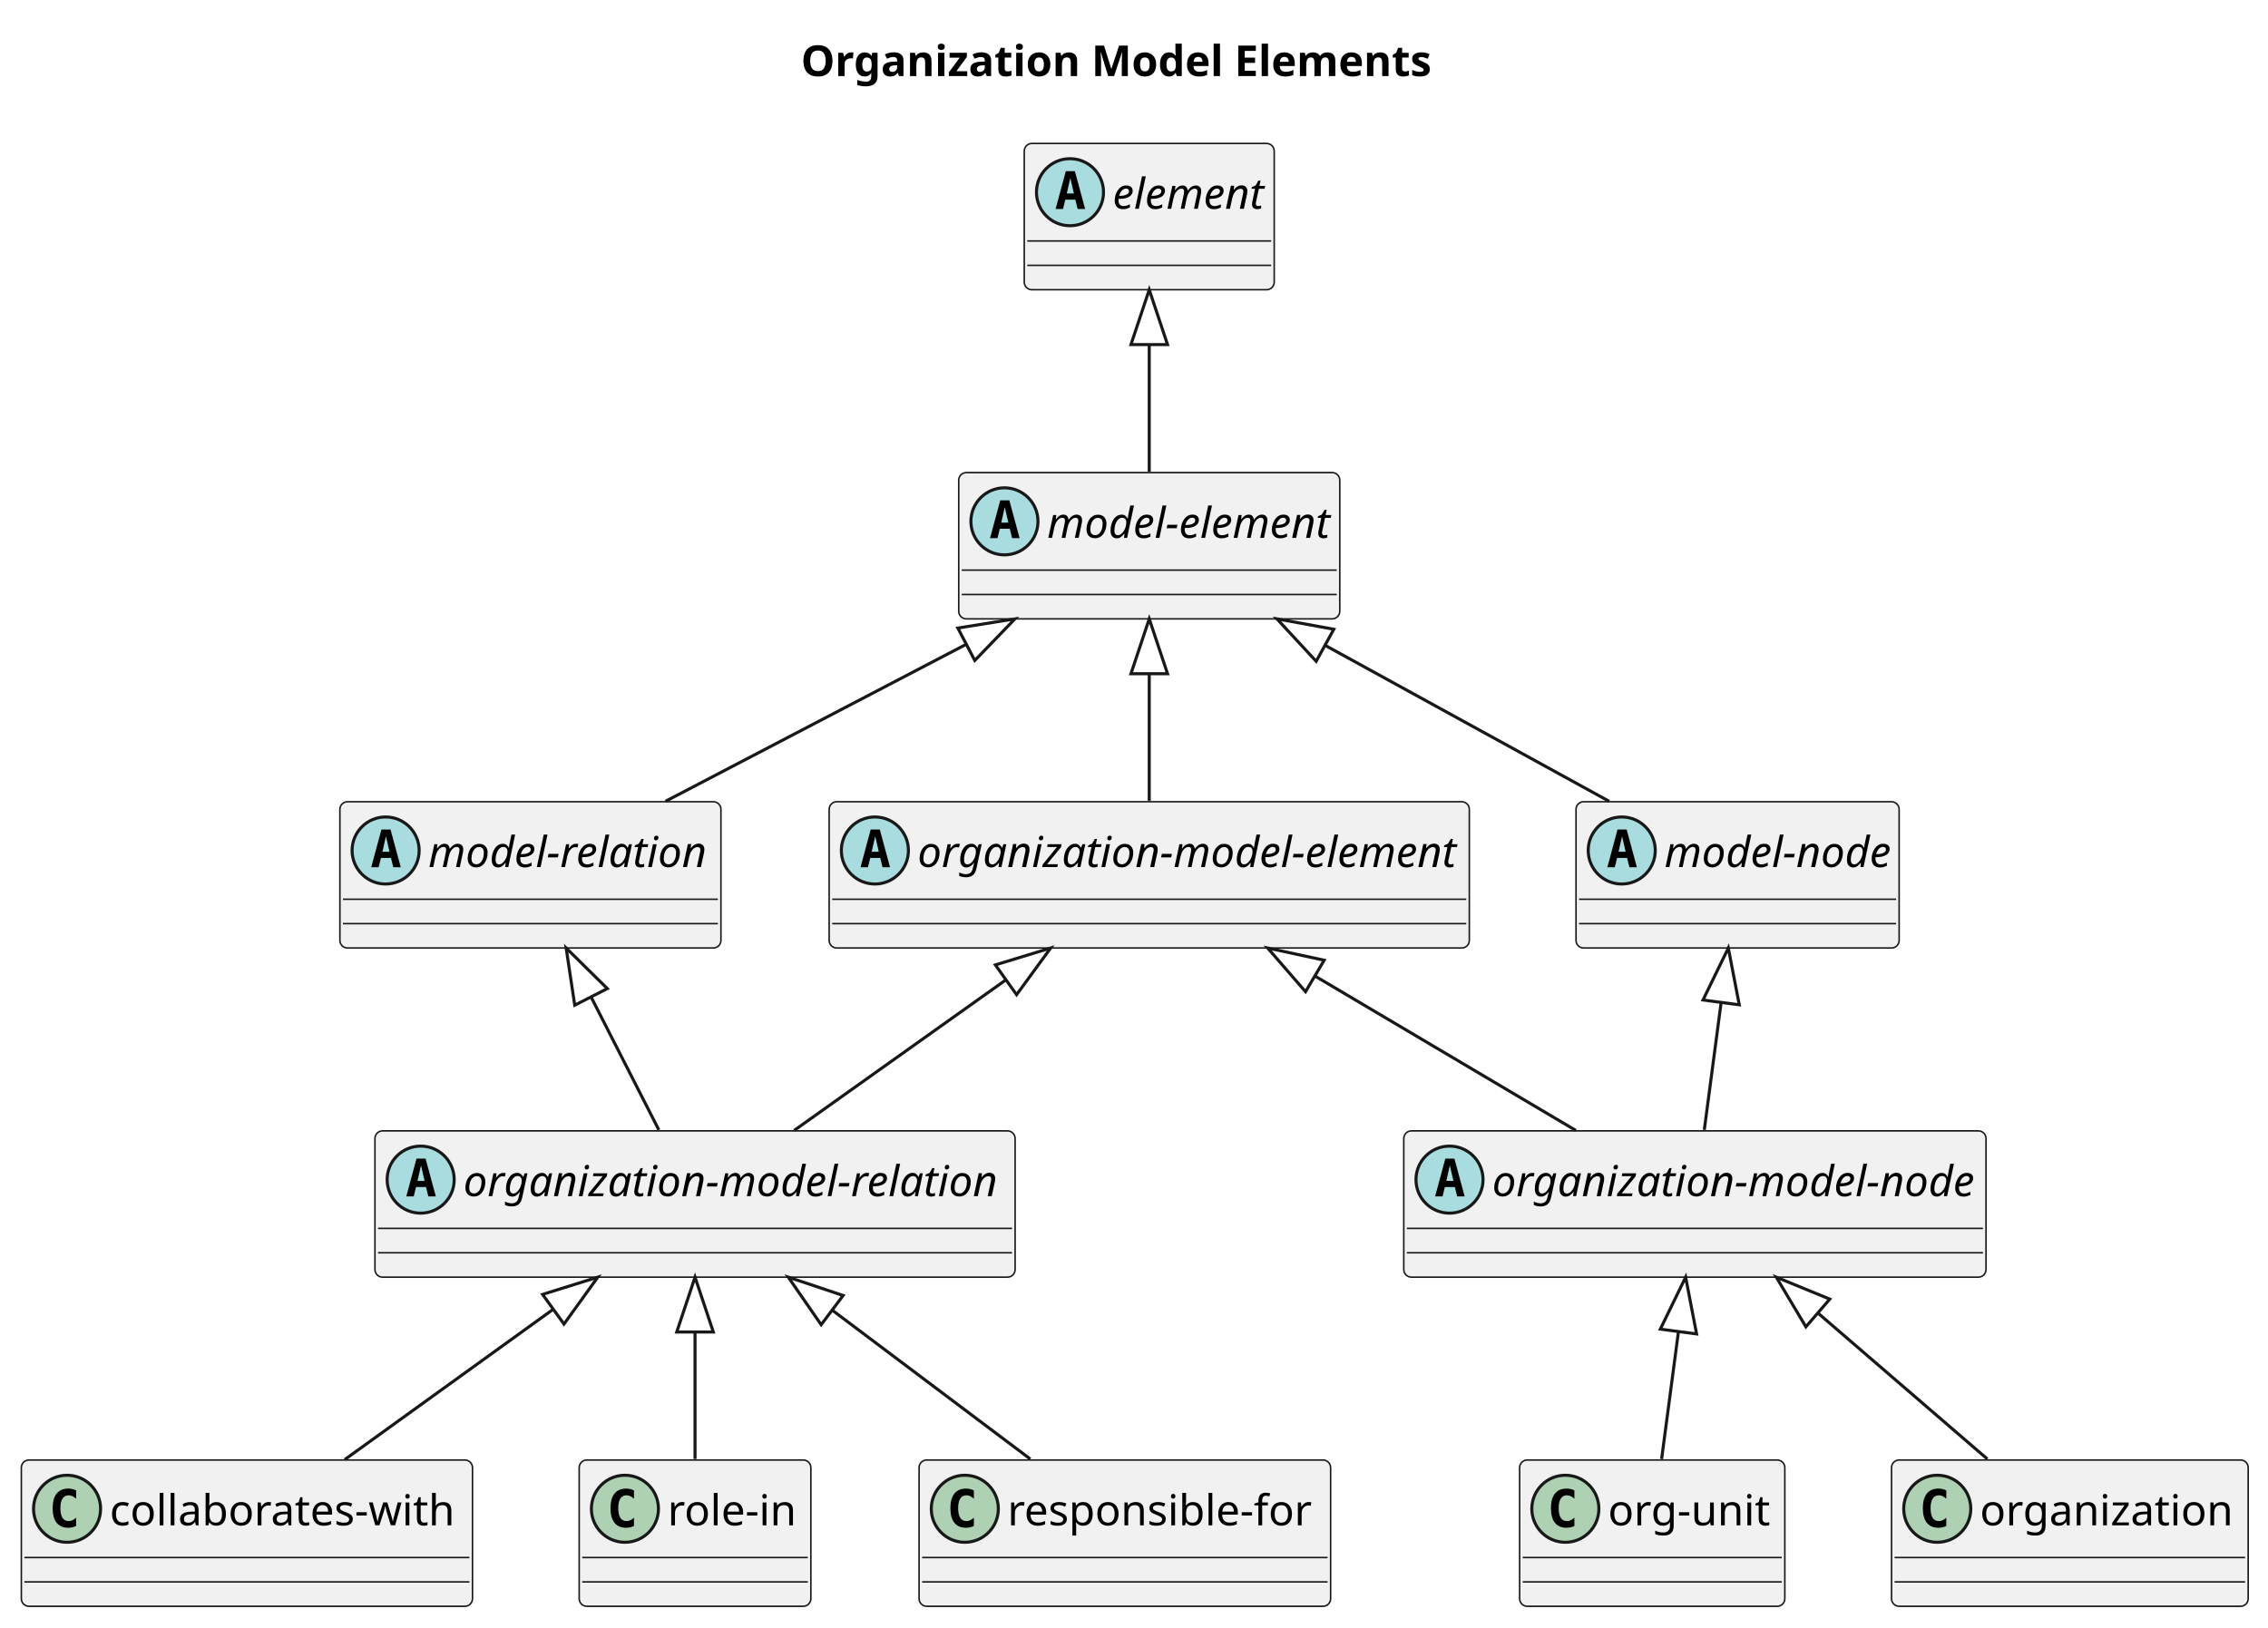
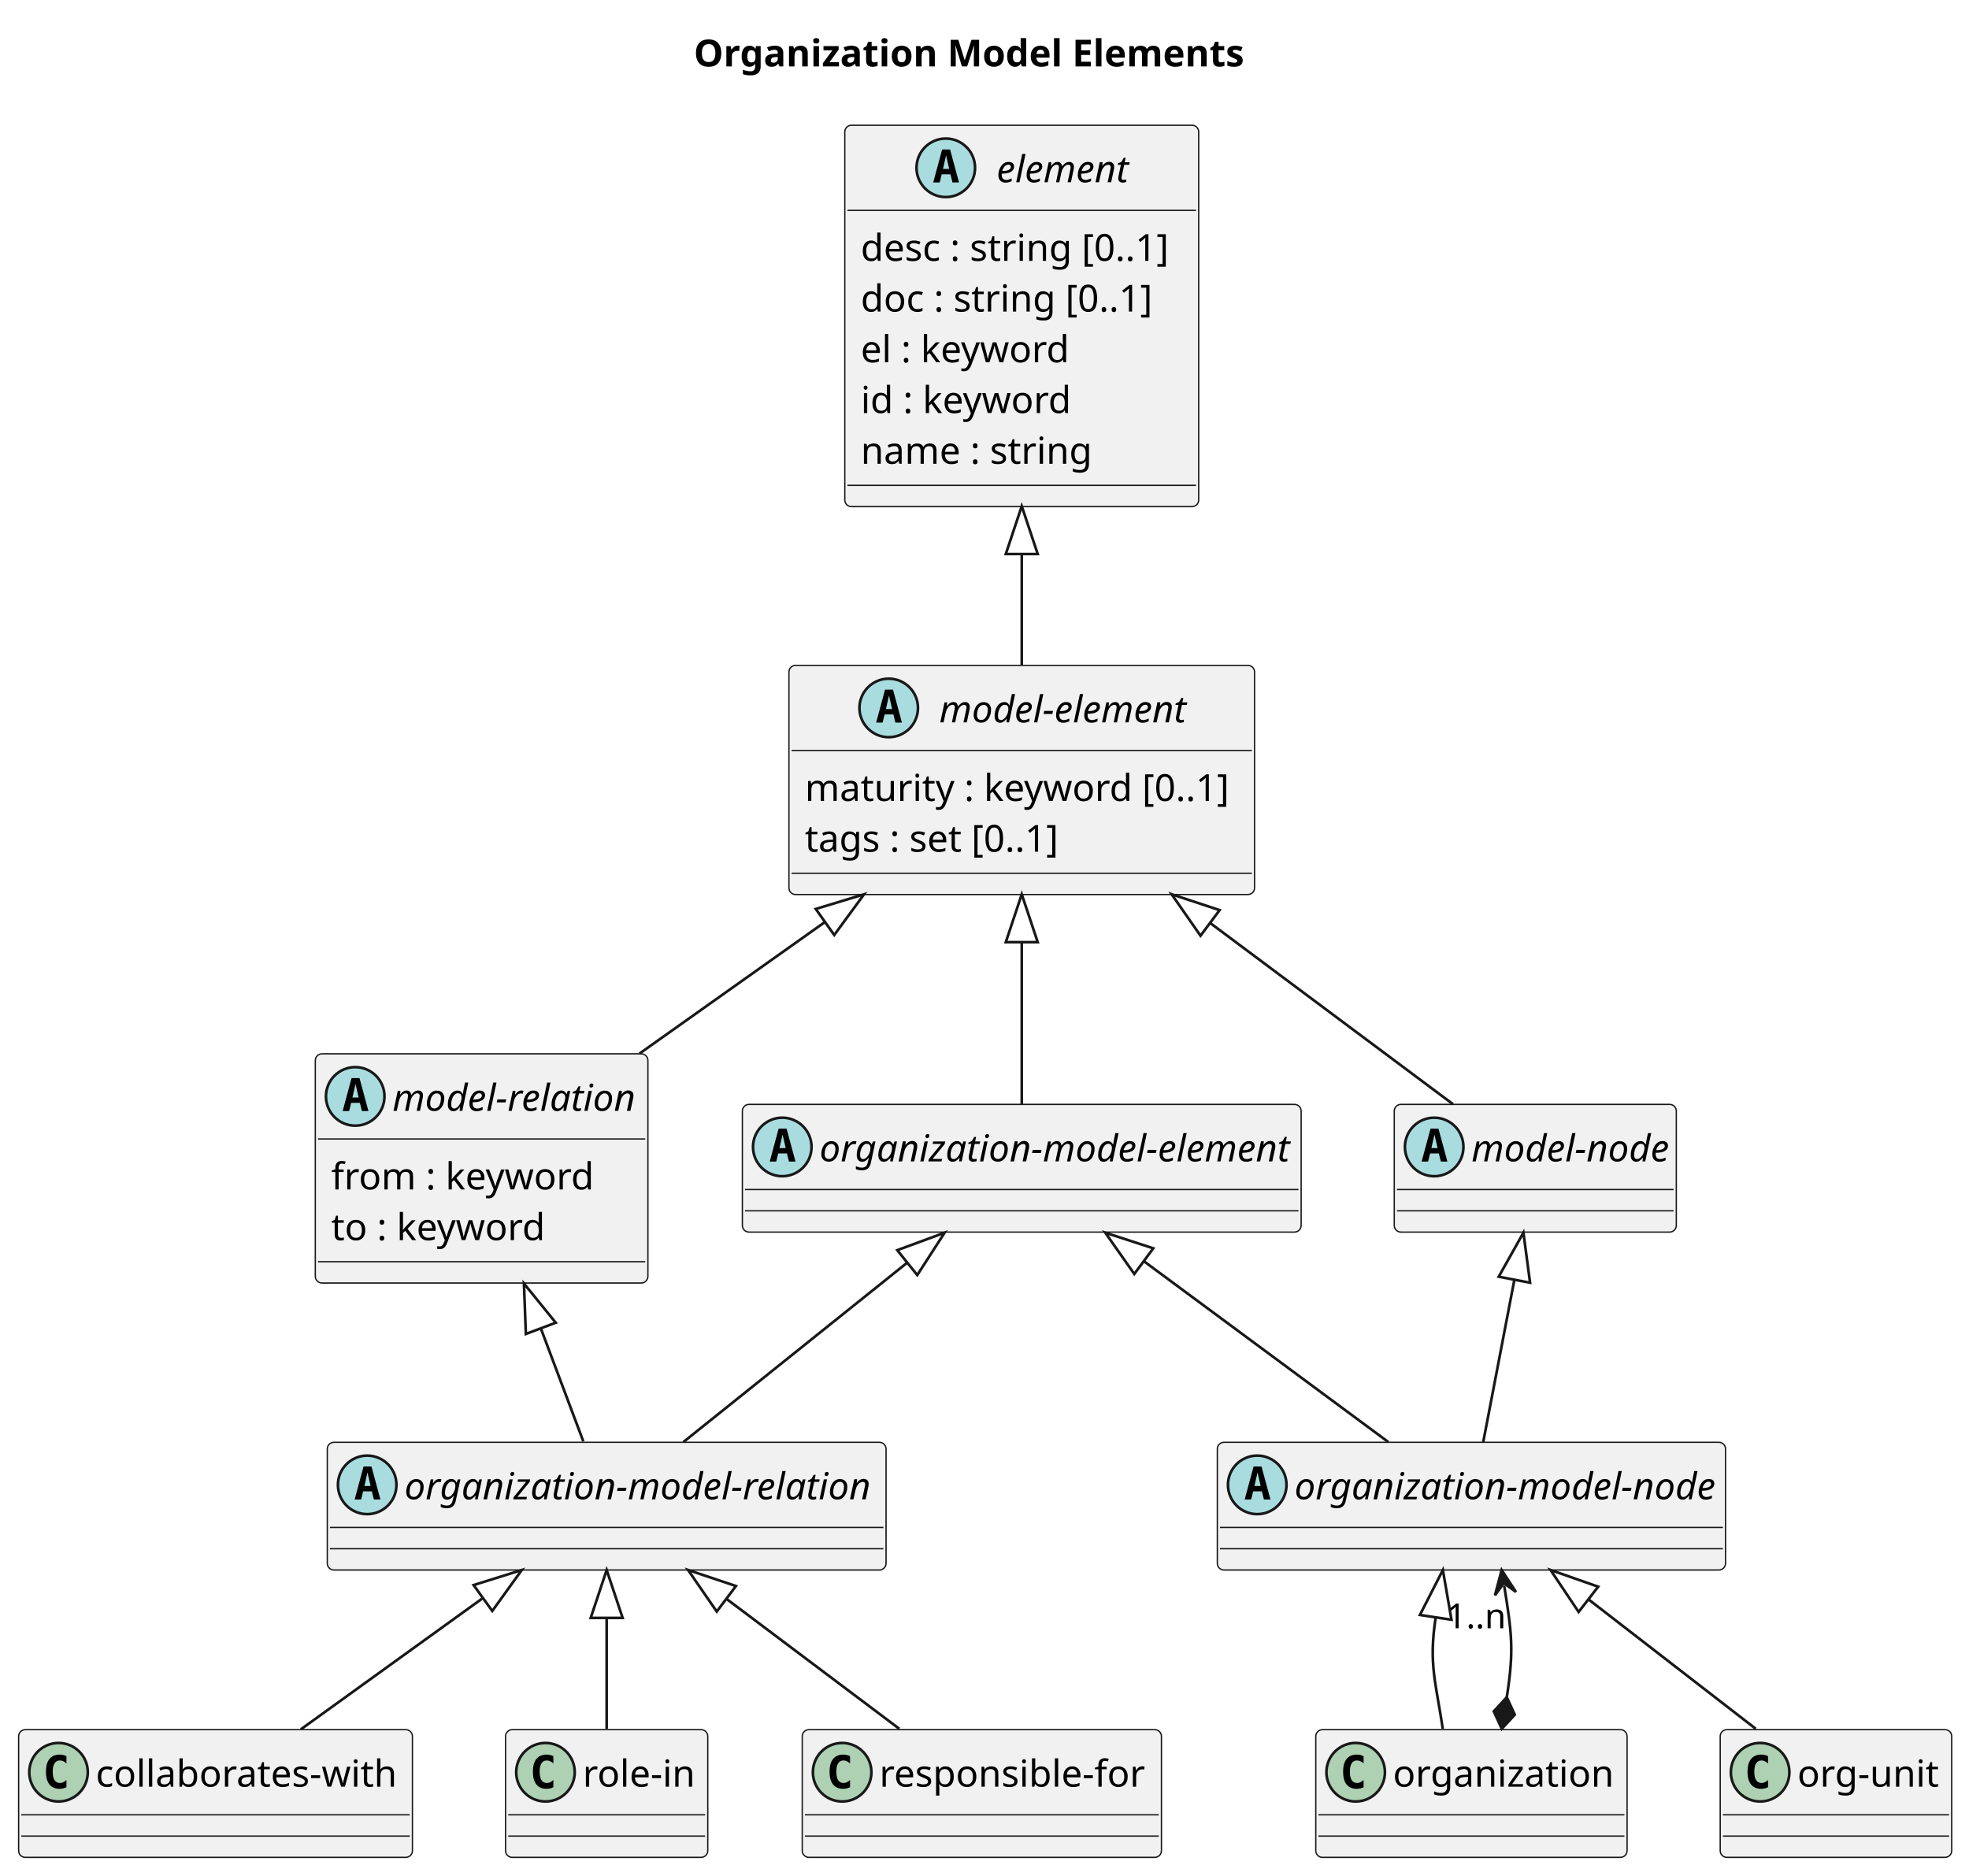
- <svg xmlns="http://www.w3.org/2000/svg" contentStyleType="text/css" height="534px" preserveAspectRatio="none" style="width:744px;height:534px;background:#FFFFFF;" version="1.1" viewBox="0 0 744 534" width="744px" zoomAndPan="magnify">
+ <svg xmlns="http://www.w3.org/2000/svg" contentStyleType="text/css" height="705px" preserveAspectRatio="none" style="width:740px;height:705px;background:#FFFFFF;" version="1.1" viewBox="0 0 740 705" width="740px" zoomAndPan="magnify">
  <defs />
  <g>
-     <text fill="#000000" font-family="sans-serif" font-size="14" font-weight="bold" lengthAdjust="spacing" textLength="205" x="262.75" y="24.966">Organization Model Elements</text>
-     <g id="elem_overarch_dataModel_element">
-       <rect codeLine="9" fill="#F1F1F1" height="48" id="overarch_dataModel_element" rx="2.5" ry="2.5" style="stroke:#181818;stroke-width:0.5;" width="82" x="336" y="47.068" />
-       <ellipse cx="351" cy="63.068" fill="#A9DCDF" rx="11" ry="11" style="stroke:#181818;stroke-width:1.0;" />
-       <path d="M351.109,58.412 L349.953,63.49 L352.281,63.49 L351.109,58.412 Z M349.625,56.177 L352.609,56.177 L355.969,68.568 L353.516,68.568 L352.75,65.505 L349.469,65.505 L348.719,68.568 L346.281,68.568 L349.625,56.177 Z " fill="#000000" />
-       <text fill="#000000" font-family="sans-serif" font-size="14" font-style="italic" lengthAdjust="spacing" textLength="50" x="365" y="68.5">element</text>
-       <line style="stroke:#181818;stroke-width:0.5;" x1="337" x2="417" y1="79.068" y2="79.068" />
-       <line style="stroke:#181818;stroke-width:0.5;" x1="337" x2="417" y1="87.068" y2="87.068" />
+     <text fill="#000000" font-family="sans-serif" font-size="14" font-weight="bold" lengthAdjust="spacing" textLength="205" x="260.75" y="24.966">Organization Model Elements</text>
+     <g id="elem_overarch_dataModel_organizationModelRelation">
+       <rect codeLine="9" fill="#F1F1F1" height="48" id="overarch_dataModel_organizationModelRelation" rx="2.5" ry="2.5" style="stroke:#181818;stroke-width:0.5;" width="210" x="123" y="542.068" />
+       <ellipse cx="138" cy="558.068" fill="#A9DCDF" rx="11" ry="11" style="stroke:#181818;stroke-width:1.0;" />
+       <path d="M138.109,553.412 L136.953,558.49 L139.281,558.49 L138.109,553.412 Z M136.625,551.177 L139.609,551.177 L142.969,563.568 L140.516,563.568 L139.75,560.505 L136.469,560.505 L135.719,563.568 L133.281,563.568 L136.625,551.177 Z " fill="#000000" />
+       <text fill="#000000" font-family="sans-serif" font-size="14" font-style="italic" lengthAdjust="spacing" textLength="178" x="152" y="563.5">organization-model-relation</text>
+       <line style="stroke:#181818;stroke-width:0.5;" x1="124" x2="332" y1="574.068" y2="574.068" />
+       <line style="stroke:#181818;stroke-width:0.5;" x1="124" x2="332" y1="582.068" y2="582.068" />
    </g>
-     <g id="elem_overarch_dataModel_organizationModelRelation">
-       <rect codeLine="10" fill="#F1F1F1" height="48" id="overarch_dataModel_organizationModelRelation" rx="2.5" ry="2.5" style="stroke:#181818;stroke-width:0.5;" width="210" x="123" y="371.068" />
-       <ellipse cx="138" cy="387.068" fill="#A9DCDF" rx="11" ry="11" style="stroke:#181818;stroke-width:1.0;" />
-       <path d="M138.109,382.412 L136.953,387.49 L139.281,387.49 L138.109,382.412 Z M136.625,380.177 L139.609,380.177 L142.969,392.568 L140.516,392.568 L139.75,389.505 L136.469,389.505 L135.719,392.568 L133.281,392.568 L136.625,380.177 Z " fill="#000000" />
-       <text fill="#000000" font-family="sans-serif" font-size="14" font-style="italic" lengthAdjust="spacing" textLength="178" x="152" y="392.5">organization-model-relation</text>
-       <line style="stroke:#181818;stroke-width:0.5;" x1="124" x2="332" y1="403.068" y2="403.068" />
-       <line style="stroke:#181818;stroke-width:0.5;" x1="124" x2="332" y1="411.068" y2="411.068" />
+     <g id="elem_overarch_dataModel_modelElement">
+       <rect codeLine="10" fill="#F1F1F1" height="86.136" id="overarch_dataModel_modelElement" rx="2.5" ry="2.5" style="stroke:#181818;stroke-width:0.5;" width="175" x="296.5" y="250.068" />
+       <ellipse cx="334" cy="266.068" fill="#A9DCDF" rx="11" ry="11" style="stroke:#181818;stroke-width:1.0;" />
+       <path d="M334.109,261.412 L332.953,266.49 L335.281,266.49 L334.109,261.412 Z M332.625,259.177 L335.609,259.177 L338.969,271.568 L336.516,271.568 L335.75,268.505 L332.469,268.505 L331.719,271.568 L329.281,271.568 L332.625,259.177 Z " fill="#000000" />
+       <text fill="#000000" font-family="sans-serif" font-size="14" font-style="italic" lengthAdjust="spacing" textLength="93" x="353" y="271.5">model-element</text>
+       <line style="stroke:#181818;stroke-width:0.5;" x1="297.5" x2="470.5" y1="282.068" y2="282.068" />
+       <text fill="#000000" font-family="sans-serif" font-size="14" lengthAdjust="spacing" textLength="163" x="302.5" y="301.034">maturity : keyword [0..1]</text>
+       <text fill="#000000" font-family="sans-serif" font-size="14" lengthAdjust="spacing" textLength="99" x="302.5" y="320.102">tags : set [0..1]</text>
+       <line style="stroke:#181818;stroke-width:0.5;" x1="297.5" x2="470.5" y1="328.204" y2="328.204" />
    </g>
    <g id="elem_overarch_dataModel_orgUnit">
-       <rect codeLine="11" fill="#F1F1F1" height="48" id="overarch_dataModel_orgUnit" rx="2.5" ry="2.5" style="stroke:#181818;stroke-width:0.5;" width="87" x="498.5" y="479.068" />
-       <ellipse cx="513.5" cy="495.068" fill="#ADD1B2" rx="11" ry="11" style="stroke:#181818;stroke-width:1.0;" />
-       <path d="M516.469,500.709 Q515.891,501.005 515.25,501.146 Q514.609,501.302 513.906,501.302 Q511.406,501.302 510.078,499.662 Q508.766,498.005 508.766,494.88 Q508.766,491.755 510.078,490.099 Q511.406,488.443 513.906,488.443 Q514.609,488.443 515.25,488.599 Q515.906,488.755 516.469,489.052 L516.469,491.771 Q515.844,491.193 515.25,490.927 Q514.656,490.646 514.031,490.646 Q512.688,490.646 512,491.724 Q511.312,492.787 511.312,494.88 Q511.312,496.974 512,498.052 Q512.688,499.115 514.031,499.115 Q514.656,499.115 515.25,498.849 Q515.844,498.568 516.469,497.99 L516.469,500.709 Z " fill="#000000" />
-       <text fill="#000000" font-family="sans-serif" font-size="14" lengthAdjust="spacing" textLength="55" x="527.5" y="500.5">org-unit</text>
-       <line style="stroke:#181818;stroke-width:0.5;" x1="499.5" x2="584.5" y1="511.068" y2="511.068" />
-       <line style="stroke:#181818;stroke-width:0.5;" x1="499.5" x2="584.5" y1="519.068" y2="519.068" />
+       <rect codeLine="14" fill="#F1F1F1" height="48" id="overarch_dataModel_orgUnit" rx="2.5" ry="2.5" style="stroke:#181818;stroke-width:0.5;" width="87" x="646.5" y="650.068" />
+       <ellipse cx="661.5" cy="666.068" fill="#ADD1B2" rx="11" ry="11" style="stroke:#181818;stroke-width:1.0;" />
+       <path d="M664.469,671.708 Q663.891,672.005 663.25,672.146 Q662.609,672.302 661.906,672.302 Q659.406,672.302 658.078,670.662 Q656.766,669.005 656.766,665.88 Q656.766,662.755 658.078,661.099 Q659.406,659.443 661.906,659.443 Q662.609,659.443 663.25,659.599 Q663.906,659.755 664.469,660.052 L664.469,662.771 Q663.844,662.193 663.25,661.927 Q662.656,661.646 662.031,661.646 Q660.688,661.646 660,662.724 Q659.312,663.787 659.312,665.88 Q659.312,667.974 660,669.052 Q660.688,670.115 662.031,670.115 Q662.656,670.115 663.25,669.849 Q663.844,669.568 664.469,668.99 L664.469,671.708 Z " fill="#000000" />
+       <text fill="#000000" font-family="sans-serif" font-size="14" lengthAdjust="spacing" textLength="55" x="675.5" y="671.5">org-unit</text>
+       <line style="stroke:#181818;stroke-width:0.5;" x1="647.5" x2="732.5" y1="682.068" y2="682.068" />
+       <line style="stroke:#181818;stroke-width:0.5;" x1="647.5" x2="732.5" y1="690.068" y2="690.068" />
    </g>
    <g id="elem_overarch_dataModel_organizationModelElement">
-       <rect codeLine="12" fill="#F1F1F1" height="48" id="overarch_dataModel_organizationModelElement" rx="2.5" ry="2.5" style="stroke:#181818;stroke-width:0.5;" width="210" x="272" y="263.068" />
-       <ellipse cx="287" cy="279.068" fill="#A9DCDF" rx="11" ry="11" style="stroke:#181818;stroke-width:1.0;" />
-       <path d="M287.109,274.412 L285.953,279.49 L288.281,279.49 L287.109,274.412 Z M285.625,272.177 L288.609,272.177 L291.969,284.568 L289.516,284.568 L288.75,281.505 L285.469,281.505 L284.719,284.568 L282.281,284.568 L285.625,272.177 Z " fill="#000000" />
-       <text fill="#000000" font-family="sans-serif" font-size="14" font-style="italic" lengthAdjust="spacing" textLength="178" x="301" y="284.5">organization-model-element</text>
-       <line style="stroke:#181818;stroke-width:0.5;" x1="273" x2="481" y1="295.068" y2="295.068" />
-       <line style="stroke:#181818;stroke-width:0.5;" x1="273" x2="481" y1="303.068" y2="303.068" />
+       <rect codeLine="15" fill="#F1F1F1" height="48" id="overarch_dataModel_organizationModelElement" rx="2.5" ry="2.5" style="stroke:#181818;stroke-width:0.5;" width="210" x="279" y="415.068" />
+       <ellipse cx="294" cy="431.068" fill="#A9DCDF" rx="11" ry="11" style="stroke:#181818;stroke-width:1.0;" />
+       <path d="M294.109,426.412 L292.953,431.49 L295.281,431.49 L294.109,426.412 Z M292.625,424.177 L295.609,424.177 L298.969,436.568 L296.516,436.568 L295.75,433.505 L292.469,433.505 L291.719,436.568 L289.281,436.568 L292.625,424.177 Z " fill="#000000" />
+       <text fill="#000000" font-family="sans-serif" font-size="14" font-style="italic" lengthAdjust="spacing" textLength="178" x="308" y="436.5">organization-model-element</text>
+       <line style="stroke:#181818;stroke-width:0.5;" x1="280" x2="488" y1="447.068" y2="447.068" />
+       <line style="stroke:#181818;stroke-width:0.5;" x1="280" x2="488" y1="455.068" y2="455.068" />
    </g>
    <g id="elem_overarch_dataModel_collaboratesWith">
-       <rect codeLine="13" fill="#F1F1F1" height="48" id="overarch_dataModel_collaboratesWith" rx="2.5" ry="2.5" style="stroke:#181818;stroke-width:0.5;" width="148" x="7" y="479.068" />
-       <ellipse cx="22" cy="495.068" fill="#ADD1B2" rx="11" ry="11" style="stroke:#181818;stroke-width:1.0;" />
-       <path d="M24.969,500.709 Q24.391,501.005 23.75,501.146 Q23.109,501.302 22.406,501.302 Q19.906,501.302 18.578,499.662 Q17.266,498.005 17.266,494.88 Q17.266,491.755 18.578,490.099 Q19.906,488.443 22.406,488.443 Q23.109,488.443 23.75,488.599 Q24.406,488.755 24.969,489.052 L24.969,491.771 Q24.344,491.193 23.75,490.927 Q23.156,490.646 22.531,490.646 Q21.188,490.646 20.5,491.724 Q19.812,492.787 19.812,494.88 Q19.812,496.974 20.5,498.052 Q21.188,499.115 22.531,499.115 Q23.156,499.115 23.75,498.849 Q24.344,498.568 24.969,497.99 L24.969,500.709 Z " fill="#000000" />
-       <text fill="#000000" font-family="sans-serif" font-size="14" lengthAdjust="spacing" textLength="116" x="36" y="500.5">collaborates-with</text>
-       <line style="stroke:#181818;stroke-width:0.5;" x1="8" x2="154" y1="511.068" y2="511.068" />
-       <line style="stroke:#181818;stroke-width:0.5;" x1="8" x2="154" y1="519.068" y2="519.068" />
+       <rect codeLine="16" fill="#F1F1F1" height="48" id="overarch_dataModel_collaboratesWith" rx="2.5" ry="2.5" style="stroke:#181818;stroke-width:0.5;" width="148" x="7" y="650.068" />
+       <ellipse cx="22" cy="666.068" fill="#ADD1B2" rx="11" ry="11" style="stroke:#181818;stroke-width:1.0;" />
+       <path d="M24.969,671.708 Q24.391,672.005 23.75,672.146 Q23.109,672.302 22.406,672.302 Q19.906,672.302 18.578,670.662 Q17.266,669.005 17.266,665.88 Q17.266,662.755 18.578,661.099 Q19.906,659.443 22.406,659.443 Q23.109,659.443 23.75,659.599 Q24.406,659.755 24.969,660.052 L24.969,662.771 Q24.344,662.193 23.75,661.927 Q23.156,661.646 22.531,661.646 Q21.188,661.646 20.5,662.724 Q19.812,663.787 19.812,665.88 Q19.812,667.974 20.5,669.052 Q21.188,670.115 22.531,670.115 Q23.156,670.115 23.75,669.849 Q24.344,669.568 24.969,668.99 L24.969,671.708 Z " fill="#000000" />
+       <text fill="#000000" font-family="sans-serif" font-size="14" lengthAdjust="spacing" textLength="116" x="36" y="671.5">collaborates-with</text>
+       <line style="stroke:#181818;stroke-width:0.5;" x1="8" x2="154" y1="682.068" y2="682.068" />
+       <line style="stroke:#181818;stroke-width:0.5;" x1="8" x2="154" y1="690.068" y2="690.068" />
    </g>
    <g id="elem_overarch_dataModel_roleIn">
-       <rect codeLine="14" fill="#F1F1F1" height="48" id="overarch_dataModel_roleIn" rx="2.5" ry="2.5" style="stroke:#181818;stroke-width:0.5;" width="76" x="190" y="479.068" />
-       <ellipse cx="205" cy="495.068" fill="#ADD1B2" rx="11" ry="11" style="stroke:#181818;stroke-width:1.0;" />
-       <path d="M207.969,500.709 Q207.391,501.005 206.75,501.146 Q206.109,501.302 205.406,501.302 Q202.906,501.302 201.578,499.662 Q200.266,498.005 200.266,494.88 Q200.266,491.755 201.578,490.099 Q202.906,488.443 205.406,488.443 Q206.109,488.443 206.75,488.599 Q207.406,488.755 207.969,489.052 L207.969,491.771 Q207.344,491.193 206.75,490.927 Q206.156,490.646 205.531,490.646 Q204.188,490.646 203.5,491.724 Q202.812,492.787 202.812,494.88 Q202.812,496.974 203.5,498.052 Q204.188,499.115 205.531,499.115 Q206.156,499.115 206.75,498.849 Q207.344,498.568 207.969,497.99 L207.969,500.709 Z " fill="#000000" />
-       <text fill="#000000" font-family="sans-serif" font-size="14" lengthAdjust="spacing" textLength="44" x="219" y="500.5">role-in</text>
-       <line style="stroke:#181818;stroke-width:0.5;" x1="191" x2="265" y1="511.068" y2="511.068" />
-       <line style="stroke:#181818;stroke-width:0.5;" x1="191" x2="265" y1="519.068" y2="519.068" />
+       <rect codeLine="17" fill="#F1F1F1" height="48" id="overarch_dataModel_roleIn" rx="2.5" ry="2.5" style="stroke:#181818;stroke-width:0.5;" width="76" x="190" y="650.068" />
+       <ellipse cx="205" cy="666.068" fill="#ADD1B2" rx="11" ry="11" style="stroke:#181818;stroke-width:1.0;" />
+       <path d="M207.969,671.708 Q207.391,672.005 206.75,672.146 Q206.109,672.302 205.406,672.302 Q202.906,672.302 201.578,670.662 Q200.266,669.005 200.266,665.88 Q200.266,662.755 201.578,661.099 Q202.906,659.443 205.406,659.443 Q206.109,659.443 206.75,659.599 Q207.406,659.755 207.969,660.052 L207.969,662.771 Q207.344,662.193 206.75,661.927 Q206.156,661.646 205.531,661.646 Q204.188,661.646 203.5,662.724 Q202.812,663.787 202.812,665.88 Q202.812,667.974 203.5,669.052 Q204.188,670.115 205.531,670.115 Q206.156,670.115 206.75,669.849 Q207.344,669.568 207.969,668.99 L207.969,671.708 Z " fill="#000000" />
+       <text fill="#000000" font-family="sans-serif" font-size="14" lengthAdjust="spacing" textLength="44" x="219" y="671.5">role-in</text>
+       <line style="stroke:#181818;stroke-width:0.5;" x1="191" x2="265" y1="682.068" y2="682.068" />
+       <line style="stroke:#181818;stroke-width:0.5;" x1="191" x2="265" y1="690.068" y2="690.068" />
    </g>
    <g id="elem_overarch_dataModel_modelNode">
-       <rect codeLine="15" fill="#F1F1F1" height="48" id="overarch_dataModel_modelNode" rx="2.5" ry="2.5" style="stroke:#181818;stroke-width:0.5;" width="106" x="517" y="263.068" />
-       <ellipse cx="532" cy="279.068" fill="#A9DCDF" rx="11" ry="11" style="stroke:#181818;stroke-width:1.0;" />
-       <path d="M532.109,274.412 L530.953,279.49 L533.281,279.49 L532.109,274.412 Z M530.625,272.177 L533.609,272.177 L536.969,284.568 L534.516,284.568 L533.75,281.505 L530.469,281.505 L529.719,284.568 L527.281,284.568 L530.625,272.177 Z " fill="#000000" />
-       <text fill="#000000" font-family="sans-serif" font-size="14" font-style="italic" lengthAdjust="spacing" textLength="74" x="546" y="284.5">model-node</text>
-       <line style="stroke:#181818;stroke-width:0.5;" x1="518" x2="622" y1="295.068" y2="295.068" />
-       <line style="stroke:#181818;stroke-width:0.5;" x1="518" x2="622" y1="303.068" y2="303.068" />
+       <rect codeLine="18" fill="#F1F1F1" height="48" id="overarch_dataModel_modelNode" rx="2.5" ry="2.5" style="stroke:#181818;stroke-width:0.5;" width="106" x="524" y="415.068" />
+       <ellipse cx="539" cy="431.068" fill="#A9DCDF" rx="11" ry="11" style="stroke:#181818;stroke-width:1.0;" />
+       <path d="M539.109,426.412 L537.953,431.49 L540.281,431.49 L539.109,426.412 Z M537.625,424.177 L540.609,424.177 L543.969,436.568 L541.516,436.568 L540.75,433.505 L537.469,433.505 L536.719,436.568 L534.281,436.568 L537.625,424.177 Z " fill="#000000" />
+       <text fill="#000000" font-family="sans-serif" font-size="14" font-style="italic" lengthAdjust="spacing" textLength="74" x="553" y="436.5">model-node</text>
+       <line style="stroke:#181818;stroke-width:0.5;" x1="525" x2="629" y1="447.068" y2="447.068" />
+       <line style="stroke:#181818;stroke-width:0.5;" x1="525" x2="629" y1="455.068" y2="455.068" />
    </g>
    <g id="elem_overarch_dataModel_responsibleFor">
-       <rect codeLine="16" fill="#F1F1F1" height="48" id="overarch_dataModel_responsibleFor" rx="2.5" ry="2.5" style="stroke:#181818;stroke-width:0.5;" width="135" x="301.5" y="479.068" />
-       <ellipse cx="316.5" cy="495.068" fill="#ADD1B2" rx="11" ry="11" style="stroke:#181818;stroke-width:1.0;" />
-       <path d="M319.469,500.709 Q318.891,501.005 318.25,501.146 Q317.609,501.302 316.906,501.302 Q314.406,501.302 313.078,499.662 Q311.766,498.005 311.766,494.88 Q311.766,491.755 313.078,490.099 Q314.406,488.443 316.906,488.443 Q317.609,488.443 318.25,488.599 Q318.906,488.755 319.469,489.052 L319.469,491.771 Q318.844,491.193 318.25,490.927 Q317.656,490.646 317.031,490.646 Q315.688,490.646 315,491.724 Q314.312,492.787 314.312,494.88 Q314.312,496.974 315,498.052 Q315.688,499.115 317.031,499.115 Q317.656,499.115 318.25,498.849 Q318.844,498.568 319.469,497.99 L319.469,500.709 Z " fill="#000000" />
-       <text fill="#000000" font-family="sans-serif" font-size="14" lengthAdjust="spacing" textLength="103" x="330.5" y="500.5">responsible-for</text>
-       <line style="stroke:#181818;stroke-width:0.5;" x1="302.5" x2="435.5" y1="511.068" y2="511.068" />
-       <line style="stroke:#181818;stroke-width:0.5;" x1="302.5" x2="435.5" y1="519.068" y2="519.068" />
+       <rect codeLine="19" fill="#F1F1F1" height="48" id="overarch_dataModel_responsibleFor" rx="2.5" ry="2.5" style="stroke:#181818;stroke-width:0.5;" width="135" x="301.5" y="650.068" />
+       <ellipse cx="316.5" cy="666.068" fill="#ADD1B2" rx="11" ry="11" style="stroke:#181818;stroke-width:1.0;" />
+       <path d="M319.469,671.708 Q318.891,672.005 318.25,672.146 Q317.609,672.302 316.906,672.302 Q314.406,672.302 313.078,670.662 Q311.766,669.005 311.766,665.88 Q311.766,662.755 313.078,661.099 Q314.406,659.443 316.906,659.443 Q317.609,659.443 318.25,659.599 Q318.906,659.755 319.469,660.052 L319.469,662.771 Q318.844,662.193 318.25,661.927 Q317.656,661.646 317.031,661.646 Q315.688,661.646 315,662.724 Q314.312,663.787 314.312,665.88 Q314.312,667.974 315,669.052 Q315.688,670.115 317.031,670.115 Q317.656,670.115 318.25,669.849 Q318.844,669.568 319.469,668.99 L319.469,671.708 Z " fill="#000000" />
+       <text fill="#000000" font-family="sans-serif" font-size="14" lengthAdjust="spacing" textLength="103" x="330.5" y="671.5">responsible-for</text>
+       <line style="stroke:#181818;stroke-width:0.5;" x1="302.5" x2="435.5" y1="682.068" y2="682.068" />
+       <line style="stroke:#181818;stroke-width:0.5;" x1="302.5" x2="435.5" y1="690.068" y2="690.068" />
+     </g>
+     <g id="elem_overarch_dataModel_modelRelation">
+       <rect codeLine="20" fill="#F1F1F1" height="86.136" id="overarch_dataModel_modelRelation" rx="2.5" ry="2.5" style="stroke:#181818;stroke-width:0.5;" width="125" x="118.5" y="396.068" />
+       <ellipse cx="133.5" cy="412.068" fill="#A9DCDF" rx="11" ry="11" style="stroke:#181818;stroke-width:1.0;" />
+       <path d="M133.609,407.412 L132.453,412.49 L134.781,412.49 L133.609,407.412 Z M132.125,405.177 L135.109,405.177 L138.469,417.568 L136.016,417.568 L135.25,414.505 L131.969,414.505 L131.219,417.568 L128.781,417.568 L132.125,405.177 Z " fill="#000000" />
+       <text fill="#000000" font-family="sans-serif" font-size="14" font-style="italic" lengthAdjust="spacing" textLength="93" x="147.5" y="417.5">model-relation</text>
+       <line style="stroke:#181818;stroke-width:0.5;" x1="119.5" x2="242.5" y1="428.068" y2="428.068" />
+       <text fill="#000000" font-family="sans-serif" font-size="14" lengthAdjust="spacing" textLength="100" x="124.5" y="447.034">from : keyword</text>
+       <text fill="#000000" font-family="sans-serif" font-size="14" lengthAdjust="spacing" textLength="81" x="124.5" y="466.102">to : keyword</text>
+       <line style="stroke:#181818;stroke-width:0.5;" x1="119.5" x2="242.5" y1="474.204" y2="474.204" />
    </g>
    <g id="elem_overarch_dataModel_organization">
-       <rect codeLine="17" fill="#F1F1F1" height="48" id="overarch_dataModel_organization" rx="2.5" ry="2.5" style="stroke:#181818;stroke-width:0.5;" width="117" x="620.5" y="479.068" />
-       <ellipse cx="635.5" cy="495.068" fill="#ADD1B2" rx="11" ry="11" style="stroke:#181818;stroke-width:1.0;" />
-       <path d="M638.469,500.709 Q637.891,501.005 637.25,501.146 Q636.609,501.302 635.906,501.302 Q633.406,501.302 632.078,499.662 Q630.766,498.005 630.766,494.88 Q630.766,491.755 632.078,490.099 Q633.406,488.443 635.906,488.443 Q636.609,488.443 637.25,488.599 Q637.906,488.755 638.469,489.052 L638.469,491.771 Q637.844,491.193 637.25,490.927 Q636.656,490.646 636.031,490.646 Q634.688,490.646 634,491.724 Q633.312,492.787 633.312,494.88 Q633.312,496.974 634,498.052 Q634.688,499.115 636.031,499.115 Q636.656,499.115 637.25,498.849 Q637.844,498.568 638.469,497.99 L638.469,500.709 Z " fill="#000000" />
-       <text fill="#000000" font-family="sans-serif" font-size="14" lengthAdjust="spacing" textLength="85" x="649.5" y="500.5">organization</text>
-       <line style="stroke:#181818;stroke-width:0.5;" x1="621.5" x2="736.5" y1="511.068" y2="511.068" />
-       <line style="stroke:#181818;stroke-width:0.5;" x1="621.5" x2="736.5" y1="519.068" y2="519.068" />
+       <rect codeLine="24" fill="#F1F1F1" height="48" id="overarch_dataModel_organization" rx="2.5" ry="2.5" style="stroke:#181818;stroke-width:0.5;" width="117" x="494.5" y="650.068" />
+       <ellipse cx="509.5" cy="666.068" fill="#ADD1B2" rx="11" ry="11" style="stroke:#181818;stroke-width:1.0;" />
+       <path d="M512.469,671.708 Q511.891,672.005 511.25,672.146 Q510.609,672.302 509.906,672.302 Q507.406,672.302 506.078,670.662 Q504.766,669.005 504.766,665.88 Q504.766,662.755 506.078,661.099 Q507.406,659.443 509.906,659.443 Q510.609,659.443 511.25,659.599 Q511.906,659.755 512.469,660.052 L512.469,662.771 Q511.844,662.193 511.25,661.927 Q510.656,661.646 510.031,661.646 Q508.688,661.646 508,662.724 Q507.312,663.787 507.312,665.88 Q507.312,667.974 508,669.052 Q508.688,670.115 510.031,670.115 Q510.656,670.115 511.25,669.849 Q511.844,669.568 512.469,668.99 L512.469,671.708 Z " fill="#000000" />
+       <text fill="#000000" font-family="sans-serif" font-size="14" lengthAdjust="spacing" textLength="85" x="523.5" y="671.5">organization</text>
+       <line style="stroke:#181818;stroke-width:0.5;" x1="495.5" x2="610.5" y1="682.068" y2="682.068" />
+       <line style="stroke:#181818;stroke-width:0.5;" x1="495.5" x2="610.5" y1="690.068" y2="690.068" />
    </g>
-     <g id="elem_overarch_dataModel_modelRelation">
-       <rect codeLine="18" fill="#F1F1F1" height="48" id="overarch_dataModel_modelRelation" rx="2.5" ry="2.5" style="stroke:#181818;stroke-width:0.5;" width="125" x="111.5" y="263.068" />
-       <ellipse cx="126.5" cy="279.068" fill="#A9DCDF" rx="11" ry="11" style="stroke:#181818;stroke-width:1.0;" />
-       <path d="M126.609,274.412 L125.453,279.49 L127.781,279.49 L126.609,274.412 Z M125.125,272.177 L128.109,272.177 L131.469,284.568 L129.016,284.568 L128.25,281.505 L124.969,281.505 L124.219,284.568 L121.781,284.568 L125.125,272.177 Z " fill="#000000" />
-       <text fill="#000000" font-family="sans-serif" font-size="14" font-style="italic" lengthAdjust="spacing" textLength="93" x="140.5" y="284.5">model-relation</text>
-       <line style="stroke:#181818;stroke-width:0.5;" x1="112.5" x2="235.5" y1="295.068" y2="295.068" />
-       <line style="stroke:#181818;stroke-width:0.5;" x1="112.5" x2="235.5" y1="303.068" y2="303.068" />
-     </g>
-     <g id="elem_overarch_dataModel_modelElement">
-       <rect codeLine="19" fill="#F1F1F1" height="48" id="overarch_dataModel_modelElement" rx="2.5" ry="2.5" style="stroke:#181818;stroke-width:0.5;" width="125" x="314.5" y="155.068" />
-       <ellipse cx="329.5" cy="171.068" fill="#A9DCDF" rx="11" ry="11" style="stroke:#181818;stroke-width:1.0;" />
-       <path d="M329.609,166.412 L328.453,171.49 L330.781,171.49 L329.609,166.412 Z M328.125,164.177 L331.109,164.177 L334.469,176.568 L332.016,176.568 L331.25,173.505 L327.969,173.505 L327.219,176.568 L324.781,176.568 L328.125,164.177 Z " fill="#000000" />
-       <text fill="#000000" font-family="sans-serif" font-size="14" font-style="italic" lengthAdjust="spacing" textLength="93" x="343.5" y="176.5">model-element</text>
-       <line style="stroke:#181818;stroke-width:0.5;" x1="315.5" x2="438.5" y1="187.068" y2="187.068" />
-       <line style="stroke:#181818;stroke-width:0.5;" x1="315.5" x2="438.5" y1="195.068" y2="195.068" />
+     <g id="elem_overarch_dataModel_element">
+       <rect codeLine="25" fill="#F1F1F1" height="143.34" id="overarch_dataModel_element" rx="2.5" ry="2.5" style="stroke:#181818;stroke-width:0.5;" width="133" x="317.5" y="47.068" />
+       <ellipse cx="355.45" cy="63.068" fill="#A9DCDF" rx="11" ry="11" style="stroke:#181818;stroke-width:1.0;" />
+       <path d="M355.559,58.412 L354.403,63.49 L356.731,63.49 L355.559,58.412 Z M354.075,56.177 L357.059,56.177 L360.419,68.568 L357.966,68.568 L357.2,65.505 L353.919,65.505 L353.169,68.568 L350.731,68.568 L354.075,56.177 Z " fill="#000000" />
+       <text fill="#000000" font-family="sans-serif" font-size="14" font-style="italic" lengthAdjust="spacing" textLength="50" x="374.55" y="68.5">element</text>
+       <line style="stroke:#181818;stroke-width:0.5;" x1="318.5" x2="449.5" y1="79.068" y2="79.068" />
+       <text fill="#000000" font-family="sans-serif" font-size="14" lengthAdjust="spacing" textLength="121" x="323.5" y="98.034">desc : string [0..1]</text>
+       <text fill="#000000" font-family="sans-serif" font-size="14" lengthAdjust="spacing" textLength="114" x="323.5" y="117.102">doc : string [0..1]</text>
+       <text fill="#000000" font-family="sans-serif" font-size="14" lengthAdjust="spacing" textLength="80" x="323.5" y="136.17">el : keyword</text>
+       <text fill="#000000" font-family="sans-serif" font-size="14" lengthAdjust="spacing" textLength="81" x="323.5" y="155.238">id : keyword</text>
+       <text fill="#000000" font-family="sans-serif" font-size="14" lengthAdjust="spacing" textLength="90" x="323.5" y="174.305">name : string</text>
+       <line style="stroke:#181818;stroke-width:0.5;" x1="318.5" x2="449.5" y1="182.407" y2="182.407" />
    </g>
    <g id="elem_overarch_dataModel_organizationModelNode">
-       <rect codeLine="20" fill="#F1F1F1" height="48" id="overarch_dataModel_organizationModelNode" rx="2.5" ry="2.5" style="stroke:#181818;stroke-width:0.5;" width="191" x="460.5" y="371.068" />
-       <ellipse cx="475.5" cy="387.068" fill="#A9DCDF" rx="11" ry="11" style="stroke:#181818;stroke-width:1.0;" />
-       <path d="M475.609,382.412 L474.453,387.49 L476.781,387.49 L475.609,382.412 Z M474.125,380.177 L477.109,380.177 L480.469,392.568 L478.016,392.568 L477.25,389.505 L473.969,389.505 L473.219,392.568 L470.781,392.568 L474.125,380.177 Z " fill="#000000" />
-       <text fill="#000000" font-family="sans-serif" font-size="14" font-style="italic" lengthAdjust="spacing" textLength="159" x="489.5" y="392.5">organization-model-node</text>
-       <line style="stroke:#181818;stroke-width:0.5;" x1="461.5" x2="650.5" y1="403.068" y2="403.068" />
-       <line style="stroke:#181818;stroke-width:0.5;" x1="461.5" x2="650.5" y1="411.068" y2="411.068" />
+       <rect codeLine="32" fill="#F1F1F1" height="48" id="overarch_dataModel_organizationModelNode" rx="2.5" ry="2.5" style="stroke:#181818;stroke-width:0.5;" width="191" x="457.5" y="542.068" />
+       <ellipse cx="472.5" cy="558.068" fill="#A9DCDF" rx="11" ry="11" style="stroke:#181818;stroke-width:1.0;" />
+       <path d="M472.609,553.412 L471.453,558.49 L473.781,558.49 L472.609,553.412 Z M471.125,551.177 L474.109,551.177 L477.469,563.568 L475.016,563.568 L474.25,560.505 L470.969,560.505 L470.219,563.568 L467.781,563.568 L471.125,551.177 Z " fill="#000000" />
+       <text fill="#000000" font-family="sans-serif" font-size="14" font-style="italic" lengthAdjust="spacing" textLength="159" x="486.5" y="563.5">organization-model-node</text>
+       <line style="stroke:#181818;stroke-width:0.5;" x1="458.5" x2="647.5" y1="574.068" y2="574.068" />
+       <line style="stroke:#181818;stroke-width:0.5;" x1="458.5" x2="647.5" y1="582.068" y2="582.068" />
    </g>
    <g id="link_overarch_dataModel_element_overarch_dataModel_modelElement">
-       <path codeLine="21" d="M377,113.068 C377,130.728 377,137.008 377,154.748 " fill="none" id="overarch_dataModel_element-backto-overarch_dataModel_modelElement" style="stroke:#181818;stroke-width:1.0;" />
-       <polygon fill="none" points="377,95.068,371,113.068,383,113.068,377,95.068" style="stroke:#181818;stroke-width:1.0;" />
+       <path codeLine="33" d="M384,208.228 C384,228.508 384,231.988 384,249.958 " fill="none" id="overarch_dataModel_element-backto-overarch_dataModel_modelElement" style="stroke:#181818;stroke-width:1.0;" />
+       <polygon fill="none" points="384,190.228,378,208.228,390,208.228,384,190.228" style="stroke:#181818;stroke-width:1.0;" />
    </g>
    <g id="link_overarch_dataModel_modelElement_overarch_dataModel_modelNode">
-       <path codeLine="22" d="M434.657,211.734 C466.917,229.454 495.55,245.178 527.87,262.928 " fill="none" id="overarch_dataModel_modelElement-backto-overarch_dataModel_modelNode" style="stroke:#181818;stroke-width:1.0;" />
-       <polygon fill="none" points="418.88,203.068,431.768,216.993,437.545,206.475,418.88,203.068" style="stroke:#181818;stroke-width:1.0;" />
+       <path codeLine="34" d="M454.768,346.871 C489.258,372.601 517.66,393.788 546.08,414.998 " fill="none" id="overarch_dataModel_modelElement-backto-overarch_dataModel_modelNode" style="stroke:#181818;stroke-width:1.0;" />
+       <polygon fill="none" points="440.34,336.108,451.18,351.68,458.355,342.062,440.34,336.108" style="stroke:#181818;stroke-width:1.0;" />
+     </g>
+     <g id="link_overarch_dataModel_organization_overarch_dataModel_organizationModelNode">
+       <path codeLine="35" d="M566.281,637.895 C569.081,620.155 568.153,613.652 565.313,595.992 " fill="none" id="overarch_dataModel_organization-overarch_dataModel_organizationModelNode" style="stroke:#181818;stroke-width:1.0;" />
+       <polygon fill="#181818" points="564.41,649.748,569.297,644.445,566.281,637.895,561.394,643.198,564.41,649.748" style="stroke:#181818;stroke-width:1.0;" />
+       <polygon fill="#181818" points="564.36,590.068,561.84,599.589,565.154,595.005,569.738,598.319,564.36,590.068" style="stroke:#181818;stroke-width:1.0;" />
+       <text fill="#000000" font-family="sans-serif" font-size="13" lengthAdjust="spacing" textLength="21" x="543.57" y="611.973">1..n</text>
+     </g>
+     <g id="link_overarch_dataModel_organizationModelNode_overarch_dataModel_organization">
+       <path codeLine="46" d="M539.569,607.864 C536.889,625.524 539.58,632.008 542.23,649.748 " fill="none" id="overarch_dataModel_organizationModelNode-backto-overarch_dataModel_organization" style="stroke:#181818;stroke-width:1.0;" />
+       <polygon fill="none" points="542.27,590.068,533.637,606.964,545.501,608.764,542.27,590.068" style="stroke:#181818;stroke-width:1.0;" />
    </g>
    <g id="link_overarch_dataModel_modelRelation_overarch_dataModel_organizationModelRelation">
-       <path codeLine="23" d="M193.886,327.109 C202.876,344.769 207.08,353.008 216.12,370.748 " fill="none" id="overarch_dataModel_modelRelation-backto-overarch_dataModel_organizationModelRelation" style="stroke:#181818;stroke-width:1.0;" />
-       <polygon fill="none" points="185.72,311.068,188.539,329.831,199.233,324.387,185.72,311.068" style="stroke:#181818;stroke-width:1.0;" />
+       <path codeLine="36" d="M203.248,499.235 C210.708,519.065 212.97,525.088 219.23,541.738 " fill="none" id="overarch_dataModel_modelRelation-backto-overarch_dataModel_organizationModelRelation" style="stroke:#181818;stroke-width:1.0;" />
+       <polygon fill="none" points="196.91,482.388,197.632,501.348,208.864,497.123,196.91,482.388" style="stroke:#181818;stroke-width:1.0;" />
    </g>
    <g id="link_overarch_dataModel_organizationModelElement_overarch_dataModel_organizationModelNode">
-       <path codeLine="24" d="M431.328,320.24 C461.248,337.96 486.95,353.178 516.93,370.928 " fill="none" id="overarch_dataModel_organizationModelElement-backto-overarch_dataModel_organizationModelNode" style="stroke:#181818;stroke-width:1.0;" />
-       <polygon fill="none" points="415.84,311.068,428.27,325.403,434.385,315.078,415.84,311.068" style="stroke:#181818;stroke-width:1.0;" />
+       <path codeLine="37" d="M429.863,473.99 C460.223,496.44 491.48,519.568 521.78,541.978 " fill="none" id="overarch_dataModel_organizationModelElement-backto-overarch_dataModel_organizationModelNode" style="stroke:#181818;stroke-width:1.0;" />
+       <polygon fill="none" points="415.39,463.288,426.296,478.814,433.43,469.166,415.39,463.288" style="stroke:#181818;stroke-width:1.0;" />
    </g>
    <g id="link_overarch_dataModel_organizationModelRelation_overarch_dataModel_collaboratesWith">
-       <path codeLine="25" d="M181.501,429.597 C156.931,447.317 137.71,461.178 113.09,478.928 " fill="none" id="overarch_dataModel_organizationModelRelation-backto-overarch_dataModel_collaboratesWith" style="stroke:#181818;stroke-width:1.0;" />
-       <polygon fill="none" points="196.1,419.068,177.991,424.731,185.01,434.463,196.1,419.068" style="stroke:#181818;stroke-width:1.0;" />
+       <path codeLine="38" d="M181.501,600.597 C156.931,618.317 137.71,632.178 113.09,649.928 " fill="none" id="overarch_dataModel_organizationModelRelation-backto-overarch_dataModel_collaboratesWith" style="stroke:#181818;stroke-width:1.0;" />
+       <polygon fill="none" points="196.1,590.068,177.991,595.731,185.01,605.463,196.1,590.068" style="stroke:#181818;stroke-width:1.0;" />
    </g>
    <g id="link_overarch_dataModel_modelElement_overarch_dataModel_modelRelation">
-       <path codeLine="26" d="M316.995,211.4 C283.065,229.12 252.31,245.178 218.31,262.928 " fill="none" id="overarch_dataModel_modelElement-backto-overarch_dataModel_modelRelation" style="stroke:#181818;stroke-width:1.0;" />
-       <polygon fill="none" points="332.95,203.068,314.217,206.082,319.772,216.719,332.95,203.068" style="stroke:#181818;stroke-width:1.0;" />
+       <path codeLine="39" d="M310.057,346.519 C283.487,365.359 266.91,377.128 240.34,395.978 " fill="none" id="overarch_dataModel_modelElement-backto-overarch_dataModel_modelRelation" style="stroke:#181818;stroke-width:1.0;" />
+       <polygon fill="none" points="324.74,336.108,306.586,341.625,313.527,351.414,324.74,336.108" style="stroke:#181818;stroke-width:1.0;" />
    </g>
    <g id="link_overarch_dataModel_organizationModelElement_overarch_dataModel_organizationModelRelation">
-       <path codeLine="27" d="M330.002,321.502 C305.092,339.222 285.48,353.178 260.52,370.928 " fill="none" id="overarch_dataModel_organizationModelElement-backto-overarch_dataModel_organizationModelRelation" style="stroke:#181818;stroke-width:1.0;" />
-       <polygon fill="none" points="344.67,311.068,326.525,316.613,333.481,326.391,344.67,311.068" style="stroke:#181818;stroke-width:1.0;" />
+       <path codeLine="40" d="M340.973,474.543 C312.953,496.993 284.79,519.568 256.82,541.978 " fill="none" id="overarch_dataModel_organizationModelElement-backto-overarch_dataModel_organizationModelRelation" style="stroke:#181818;stroke-width:1.0;" />
+       <polygon fill="none" points="355.02,463.288,337.221,469.86,344.724,479.225,355.02,463.288" style="stroke:#181818;stroke-width:1.0;" />
    </g>
    <g id="link_overarch_dataModel_modelElement_overarch_dataModel_organizationModelElement">
-       <path codeLine="28" d="M377,221.068 C377,238.728 377,245.008 377,262.748 " fill="none" id="overarch_dataModel_modelElement-backto-overarch_dataModel_organizationModelElement" style="stroke:#181818;stroke-width:1.0;" />
-       <polygon fill="none" points="377,203.068,371,221.068,383,221.068,377,203.068" style="stroke:#181818;stroke-width:1.0;" />
+       <path codeLine="41" d="M384,354.108 C384,379.838 384,393.788 384,414.998 " fill="none" id="overarch_dataModel_modelElement-backto-overarch_dataModel_organizationModelElement" style="stroke:#181818;stroke-width:1.0;" />
+       <polygon fill="none" points="384,336.108,378,354.108,390,354.108,384,336.108" style="stroke:#181818;stroke-width:1.0;" />
    </g>
    <g id="link_overarch_dataModel_organizationModelNode_overarch_dataModel_orgUnit">
-       <path codeLine="29" d="M550.606,436.913 C548.275,454.573 547.42,461.008 545.08,478.748 " fill="none" id="overarch_dataModel_organizationModelNode-backto-overarch_dataModel_orgUnit" style="stroke:#181818;stroke-width:1.0;" />
-       <polygon fill="none" points="552.96,419.068,544.657,436.128,556.554,437.698,552.96,419.068" style="stroke:#181818;stroke-width:1.0;" />
+       <path codeLine="42" d="M596.965,601.084 C619.785,618.744 636.93,632.008 659.86,649.748 " fill="none" id="overarch_dataModel_organizationModelNode-backto-overarch_dataModel_orgUnit" style="stroke:#181818;stroke-width:1.0;" />
+       <polygon fill="none" points="582.73,590.068,593.293,605.829,600.637,596.339,582.73,590.068" style="stroke:#181818;stroke-width:1.0;" />
    </g>
    <g id="link_overarch_dataModel_organizationModelRelation_overarch_dataModel_responsibleFor">
-       <path codeLine="30" d="M272.978,429.885 C296.467,447.545 314.38,461.008 337.98,478.748 " fill="none" id="overarch_dataModel_organizationModelRelation-backto-overarch_dataModel_responsibleFor" style="stroke:#181818;stroke-width:1.0;" />
-       <polygon fill="none" points="258.59,419.068,269.372,434.68,276.583,425.089,258.59,419.068" style="stroke:#181818;stroke-width:1.0;" />
+       <path codeLine="43" d="M272.978,600.885 C296.467,618.545 314.38,632.008 337.98,649.748 " fill="none" id="overarch_dataModel_organizationModelRelation-backto-overarch_dataModel_responsibleFor" style="stroke:#181818;stroke-width:1.0;" />
+       <polygon fill="none" points="258.59,590.068,269.372,605.68,276.583,596.089,258.59,590.068" style="stroke:#181818;stroke-width:1.0;" />
    </g>
    <g id="link_overarch_dataModel_organizationModelRelation_overarch_dataModel_roleIn">
-       <path codeLine="31" d="M228,437.068 C228,454.728 228,461.008 228,478.748 " fill="none" id="overarch_dataModel_organizationModelRelation-backto-overarch_dataModel_roleIn" style="stroke:#181818;stroke-width:1.0;" />
-       <polygon fill="none" points="228,419.068,222,437.068,234,437.068,228,419.068" style="stroke:#181818;stroke-width:1.0;" />
+       <path codeLine="44" d="M228,608.068 C228,625.728 228,632.008 228,649.748 " fill="none" id="overarch_dataModel_organizationModelRelation-backto-overarch_dataModel_roleIn" style="stroke:#181818;stroke-width:1.0;" />
+       <polygon fill="none" points="228,590.068,222,608.068,234,608.068,228,590.068" style="stroke:#181818;stroke-width:1.0;" />
    </g>
    <g id="link_overarch_dataModel_modelNode_overarch_dataModel_organizationModelNode">
-       <path codeLine="32" d="M564.606,328.913 C562.275,346.573 561.42,353.008 559.08,370.748 " fill="none" id="overarch_dataModel_modelNode-backto-overarch_dataModel_organizationModelNode" style="stroke:#181818;stroke-width:1.0;" />
-       <polygon fill="none" points="566.96,311.068,558.657,328.128,570.554,329.698,566.96,311.068" style="stroke:#181818;stroke-width:1.0;" />
-     </g>
-     <g id="link_overarch_dataModel_organizationModelNode_overarch_dataModel_organization">
-       <path codeLine="33" d="M596.325,430.819 C616.815,448.479 631.36,461.008 651.94,478.748 " fill="none" id="overarch_dataModel_organizationModelNode-backto-overarch_dataModel_organization" style="stroke:#181818;stroke-width:1.0;" />
-       <polygon fill="none" points="582.69,419.068,592.408,435.364,600.242,426.274,582.69,419.068" style="stroke:#181818;stroke-width:1.0;" />
+       <path codeLine="45" d="M569.146,480.965 C564.836,503.415 561.74,519.568 557.43,541.978 " fill="none" id="overarch_dataModel_modelNode-backto-overarch_dataModel_organizationModelNode" style="stroke:#181818;stroke-width:1.0;" />
+       <polygon fill="none" points="572.54,463.288,563.254,479.834,575.039,482.096,572.54,463.288" style="stroke:#181818;stroke-width:1.0;" />
    </g>
  </g>
</svg>
